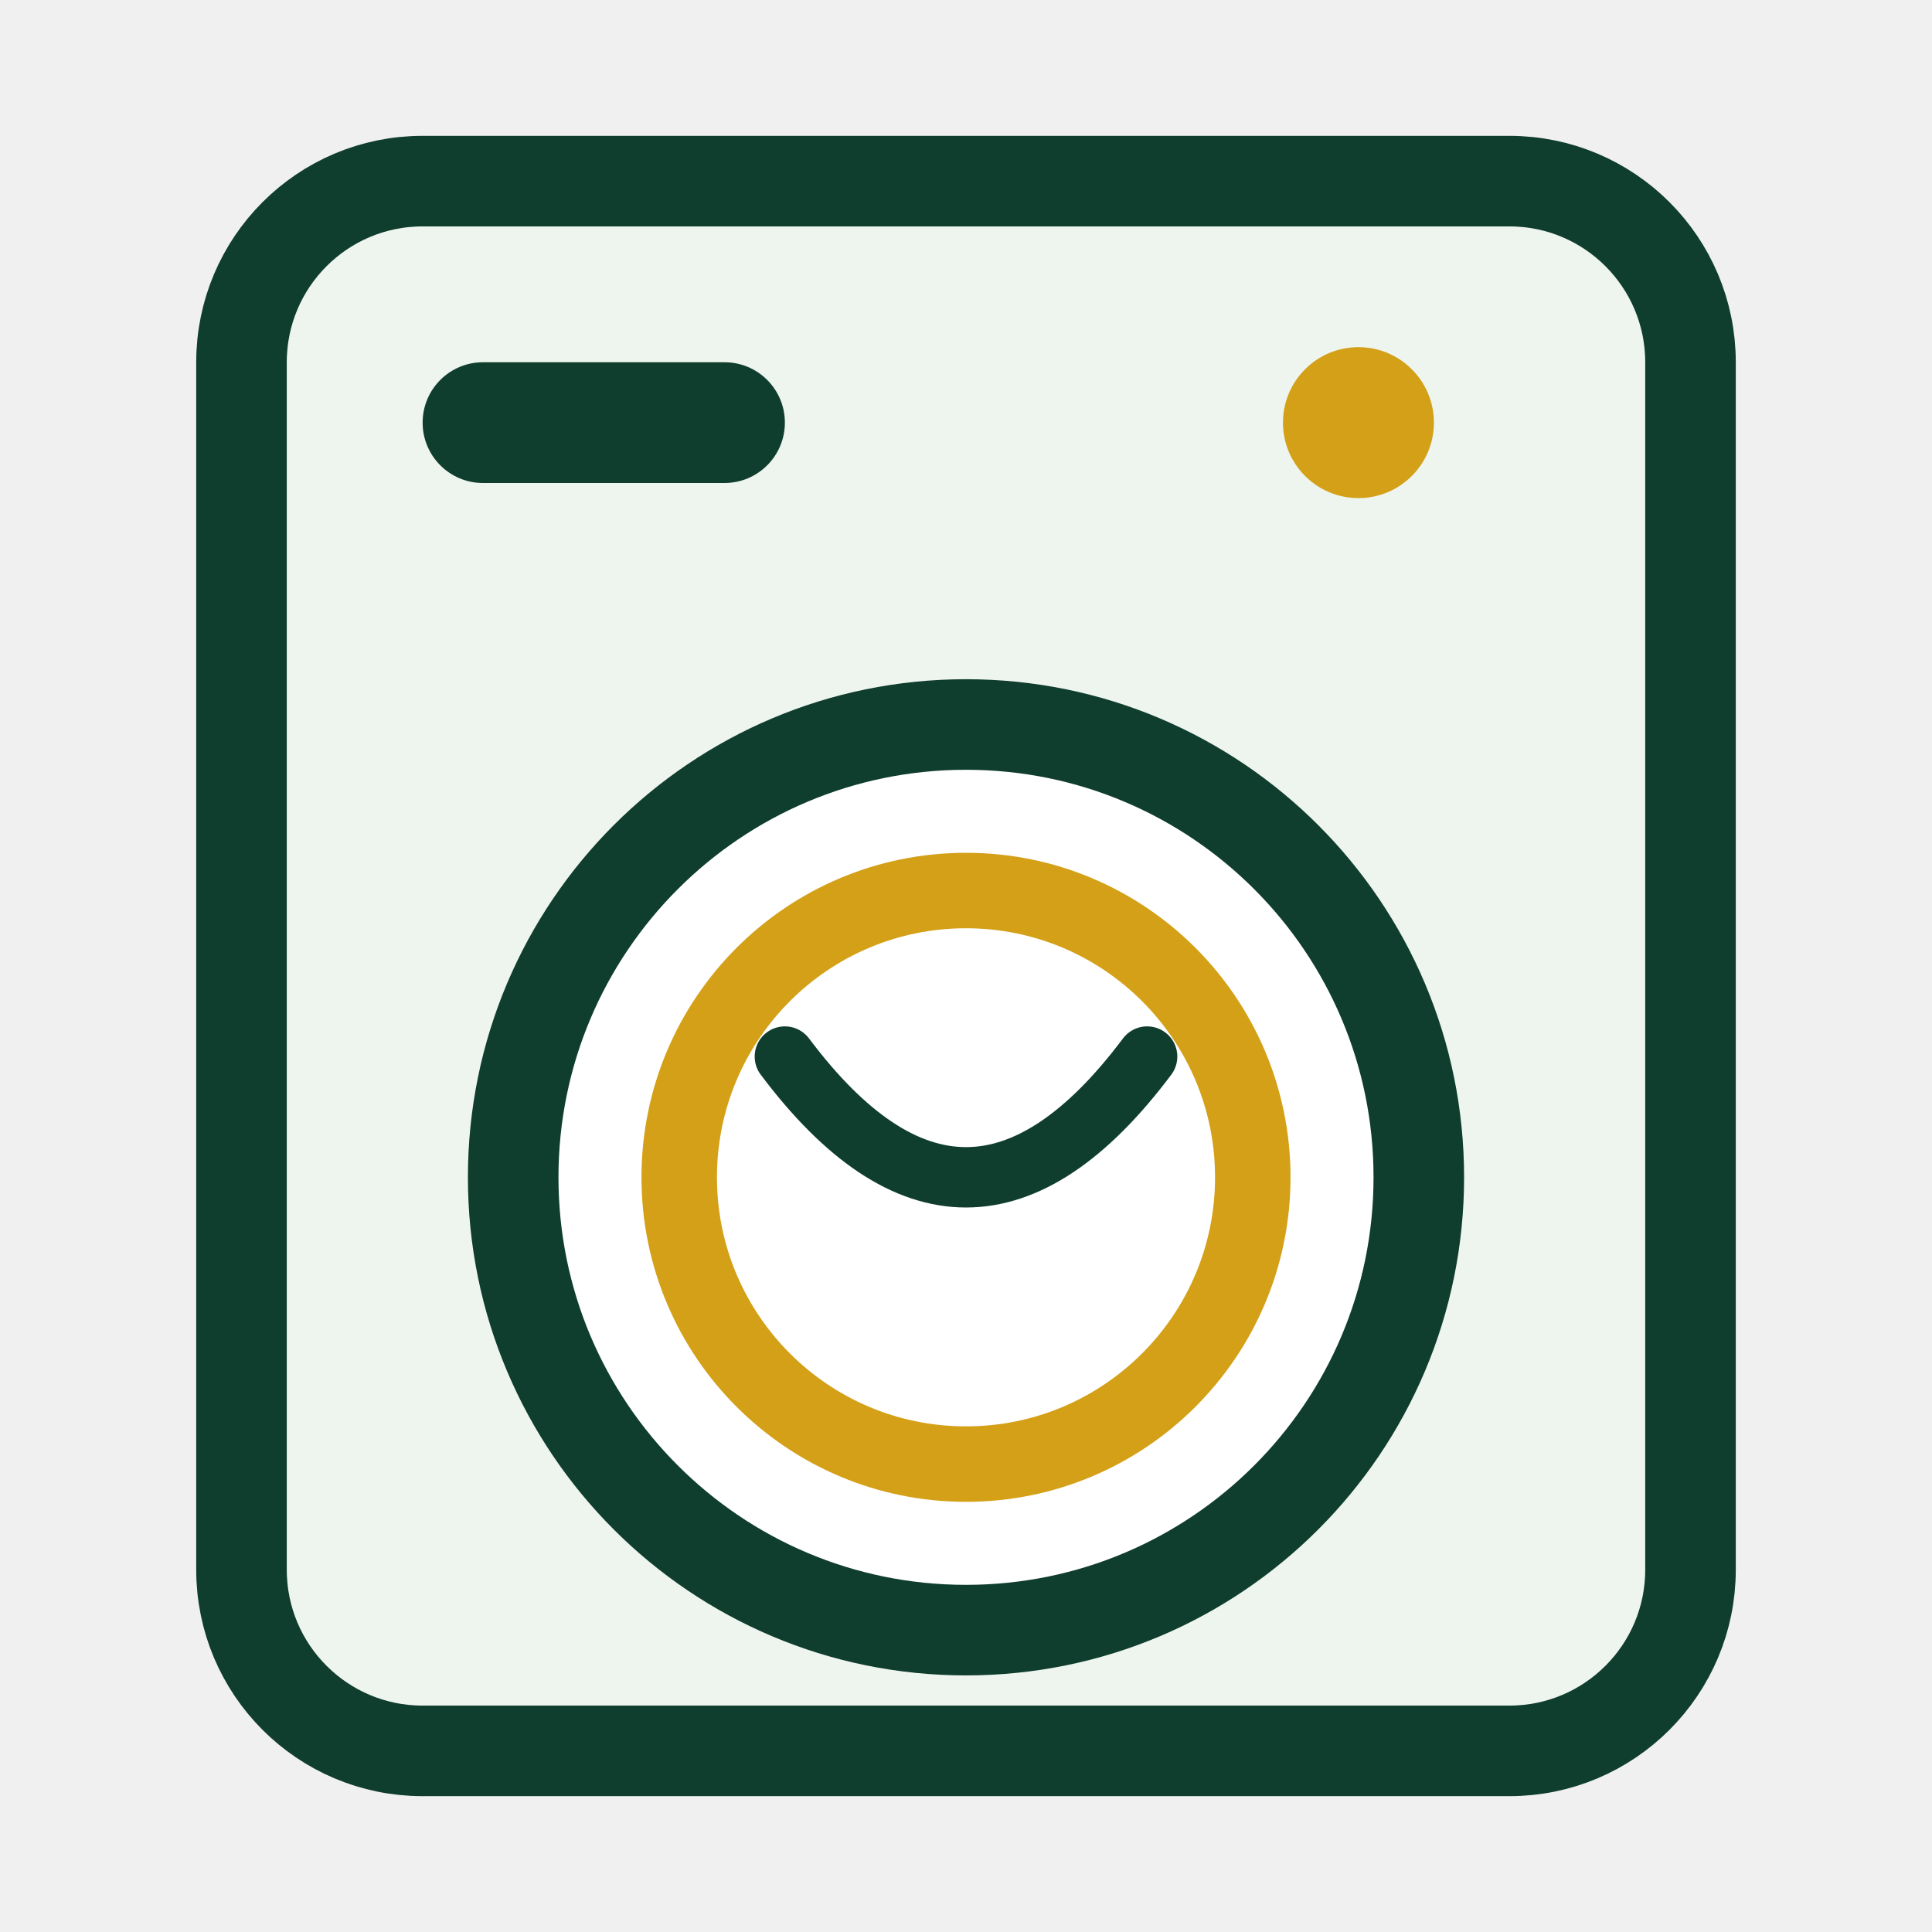
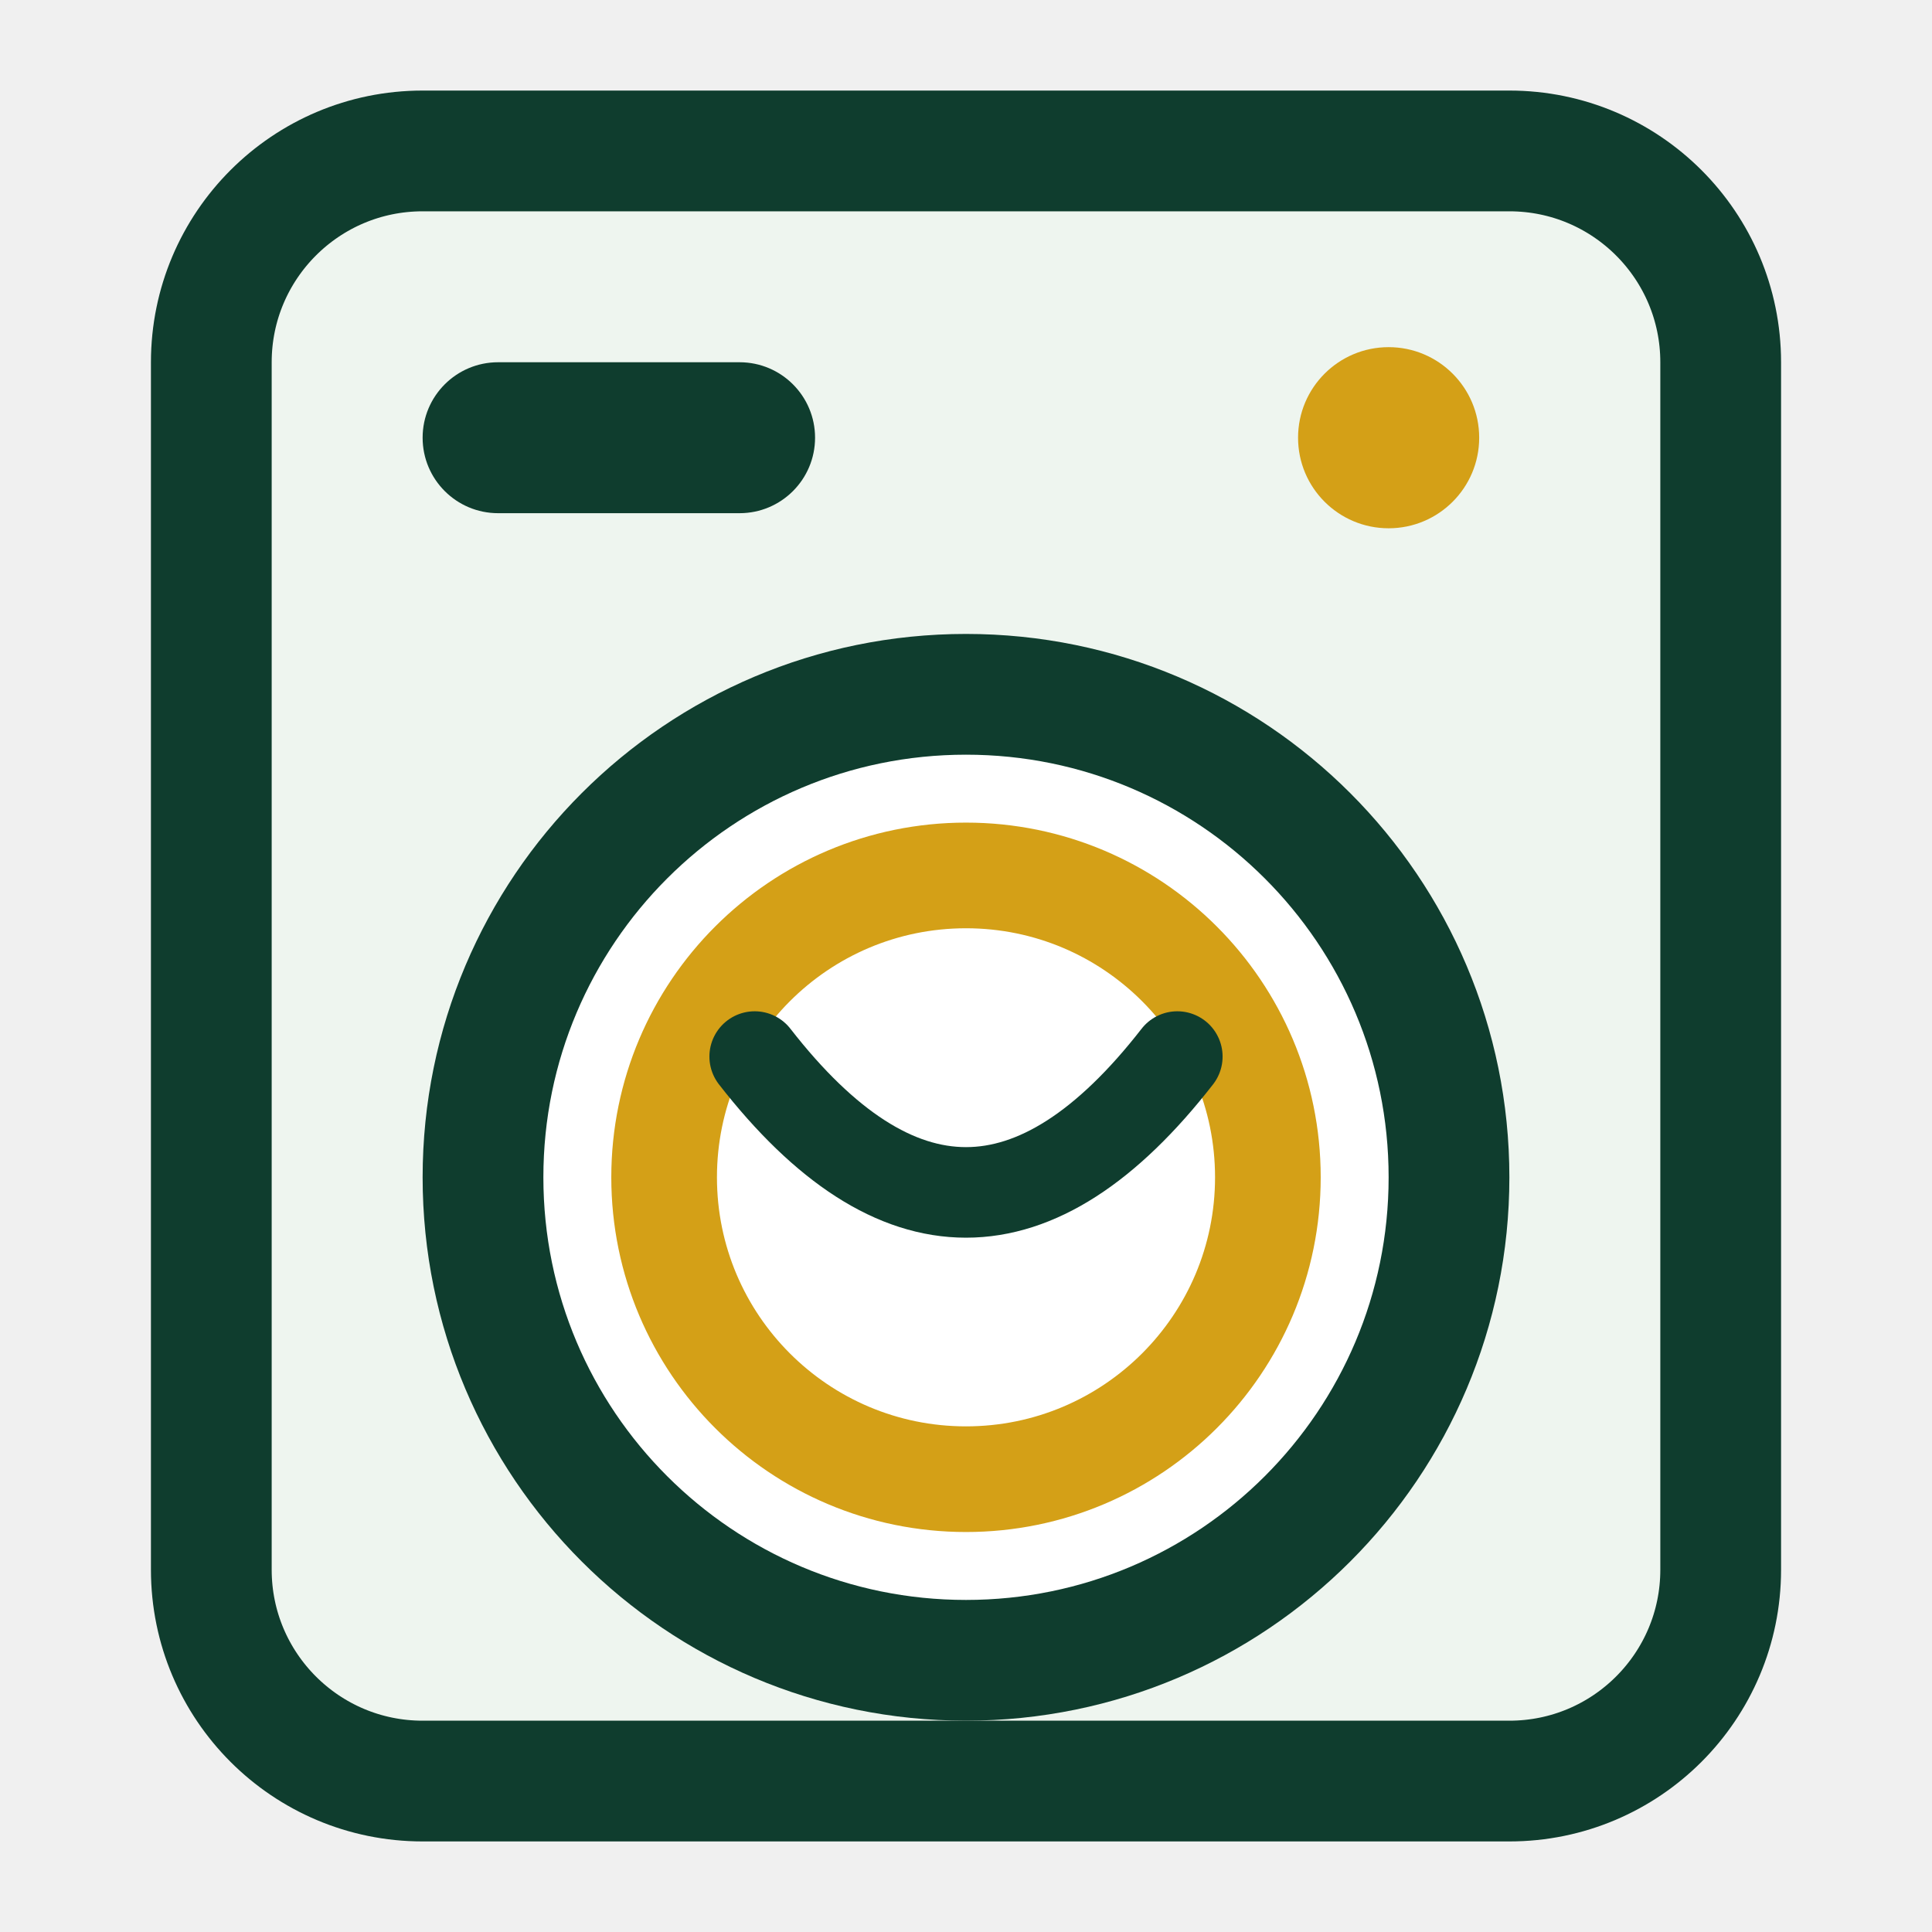
<svg xmlns="http://www.w3.org/2000/svg" viewBox="0 0 64 64">
-   <rect x="8" y="6" width="48" height="52" rx="6" fill="#eef5ef" stroke="#0f3d2e" stroke-width="3" />
-   <rect x="14" y="12" width="12" height="4" rx="2" fill="#0f3d2e" />
-   <circle cx="45" cy="14" r="2.5" fill="#d4a017" />
-   <circle cx="32" cy="39" r="15" fill="#fff" stroke="#0f3d2e" stroke-width="3" />
-   <circle cx="32" cy="39" r="9.5" fill="none" stroke="#d4a017" stroke-width="2.5" />
-   <path d="M26 35 Q32 43 38 35" stroke="#0f3d2e" stroke-width="2" fill="none" stroke-linecap="round" />
+   <rect x="7" y="5" width="50" height="54" rx="7" fill="#eef5ef" stroke="#0f3d2e" stroke-width="4" />
+   <rect x="14" y="12" width="13" height="5" rx="2.5" fill="#0f3d2e" />
+   <circle cx="46" cy="14.5" r="3" fill="#d4a017" />
+   <circle cx="32" cy="39" r="16" fill="#fff" stroke="#0f3d2e" stroke-width="4" />
+   <circle cx="32" cy="39" r="10" fill="none" stroke="#d4a017" stroke-width="3.5" />
+   <path d="M25 35 Q32 44 39 35" stroke="#0f3d2e" stroke-width="3" fill="none" stroke-linecap="round" />
</svg>
